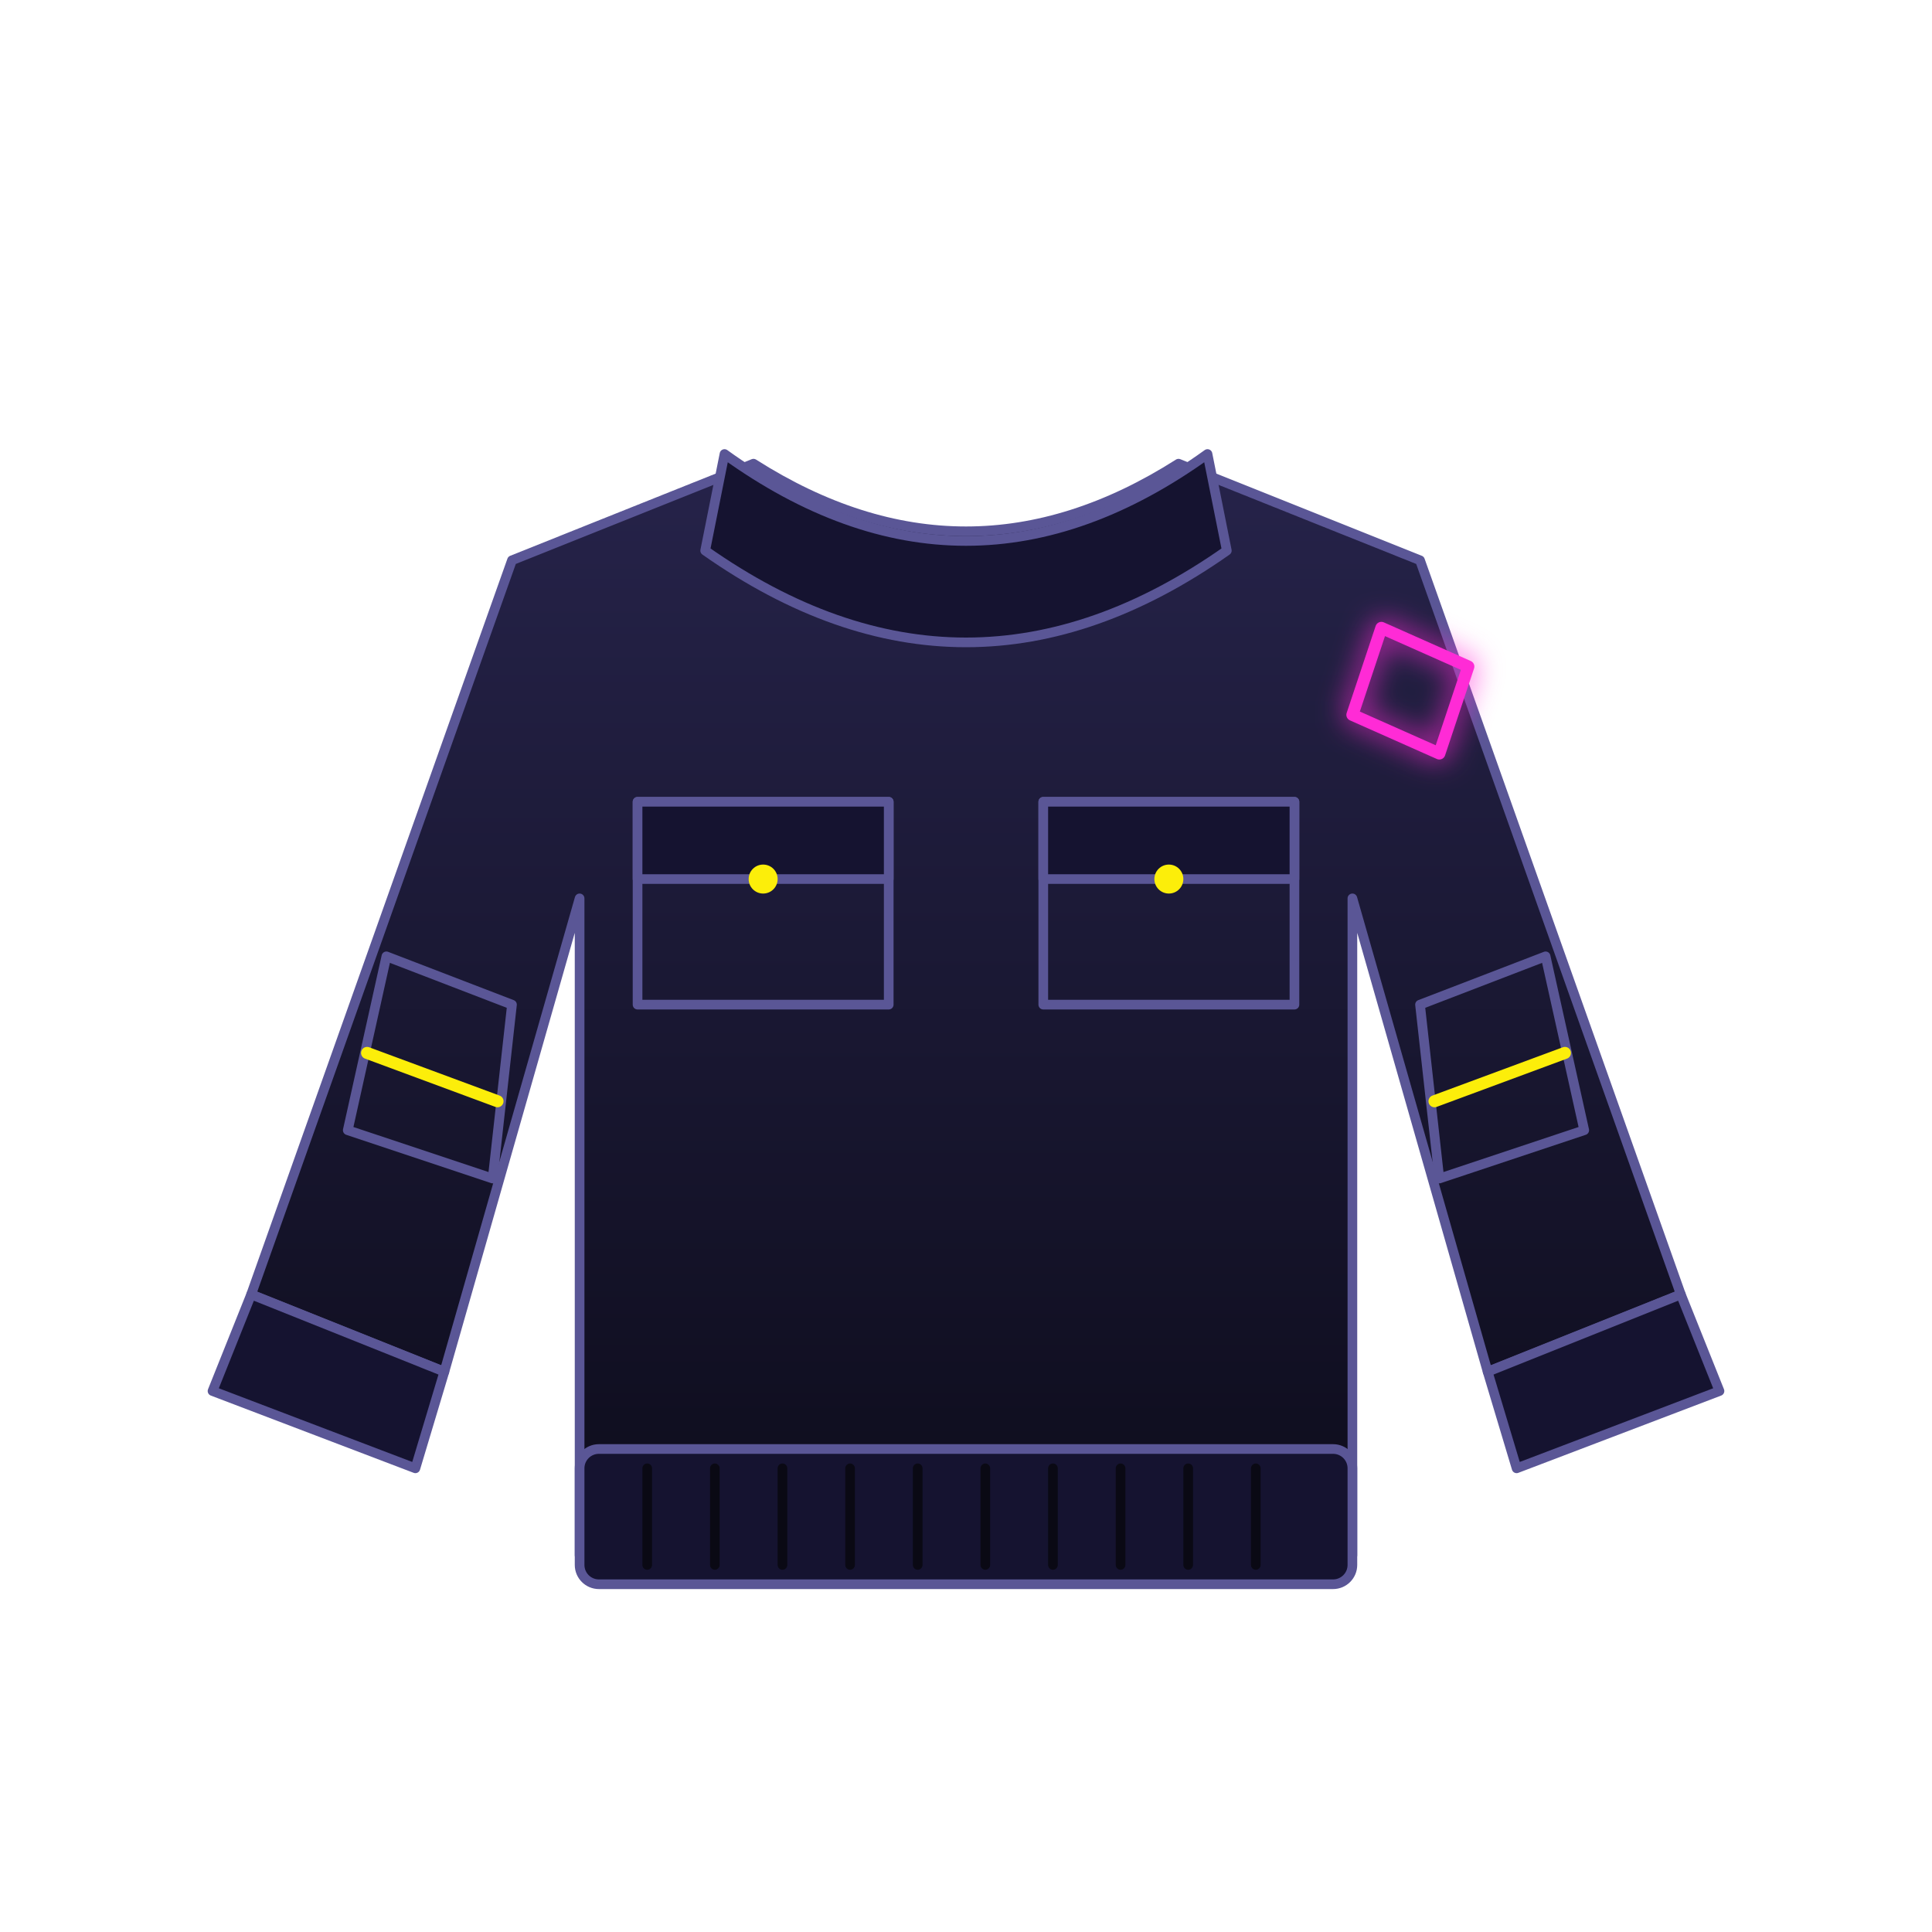
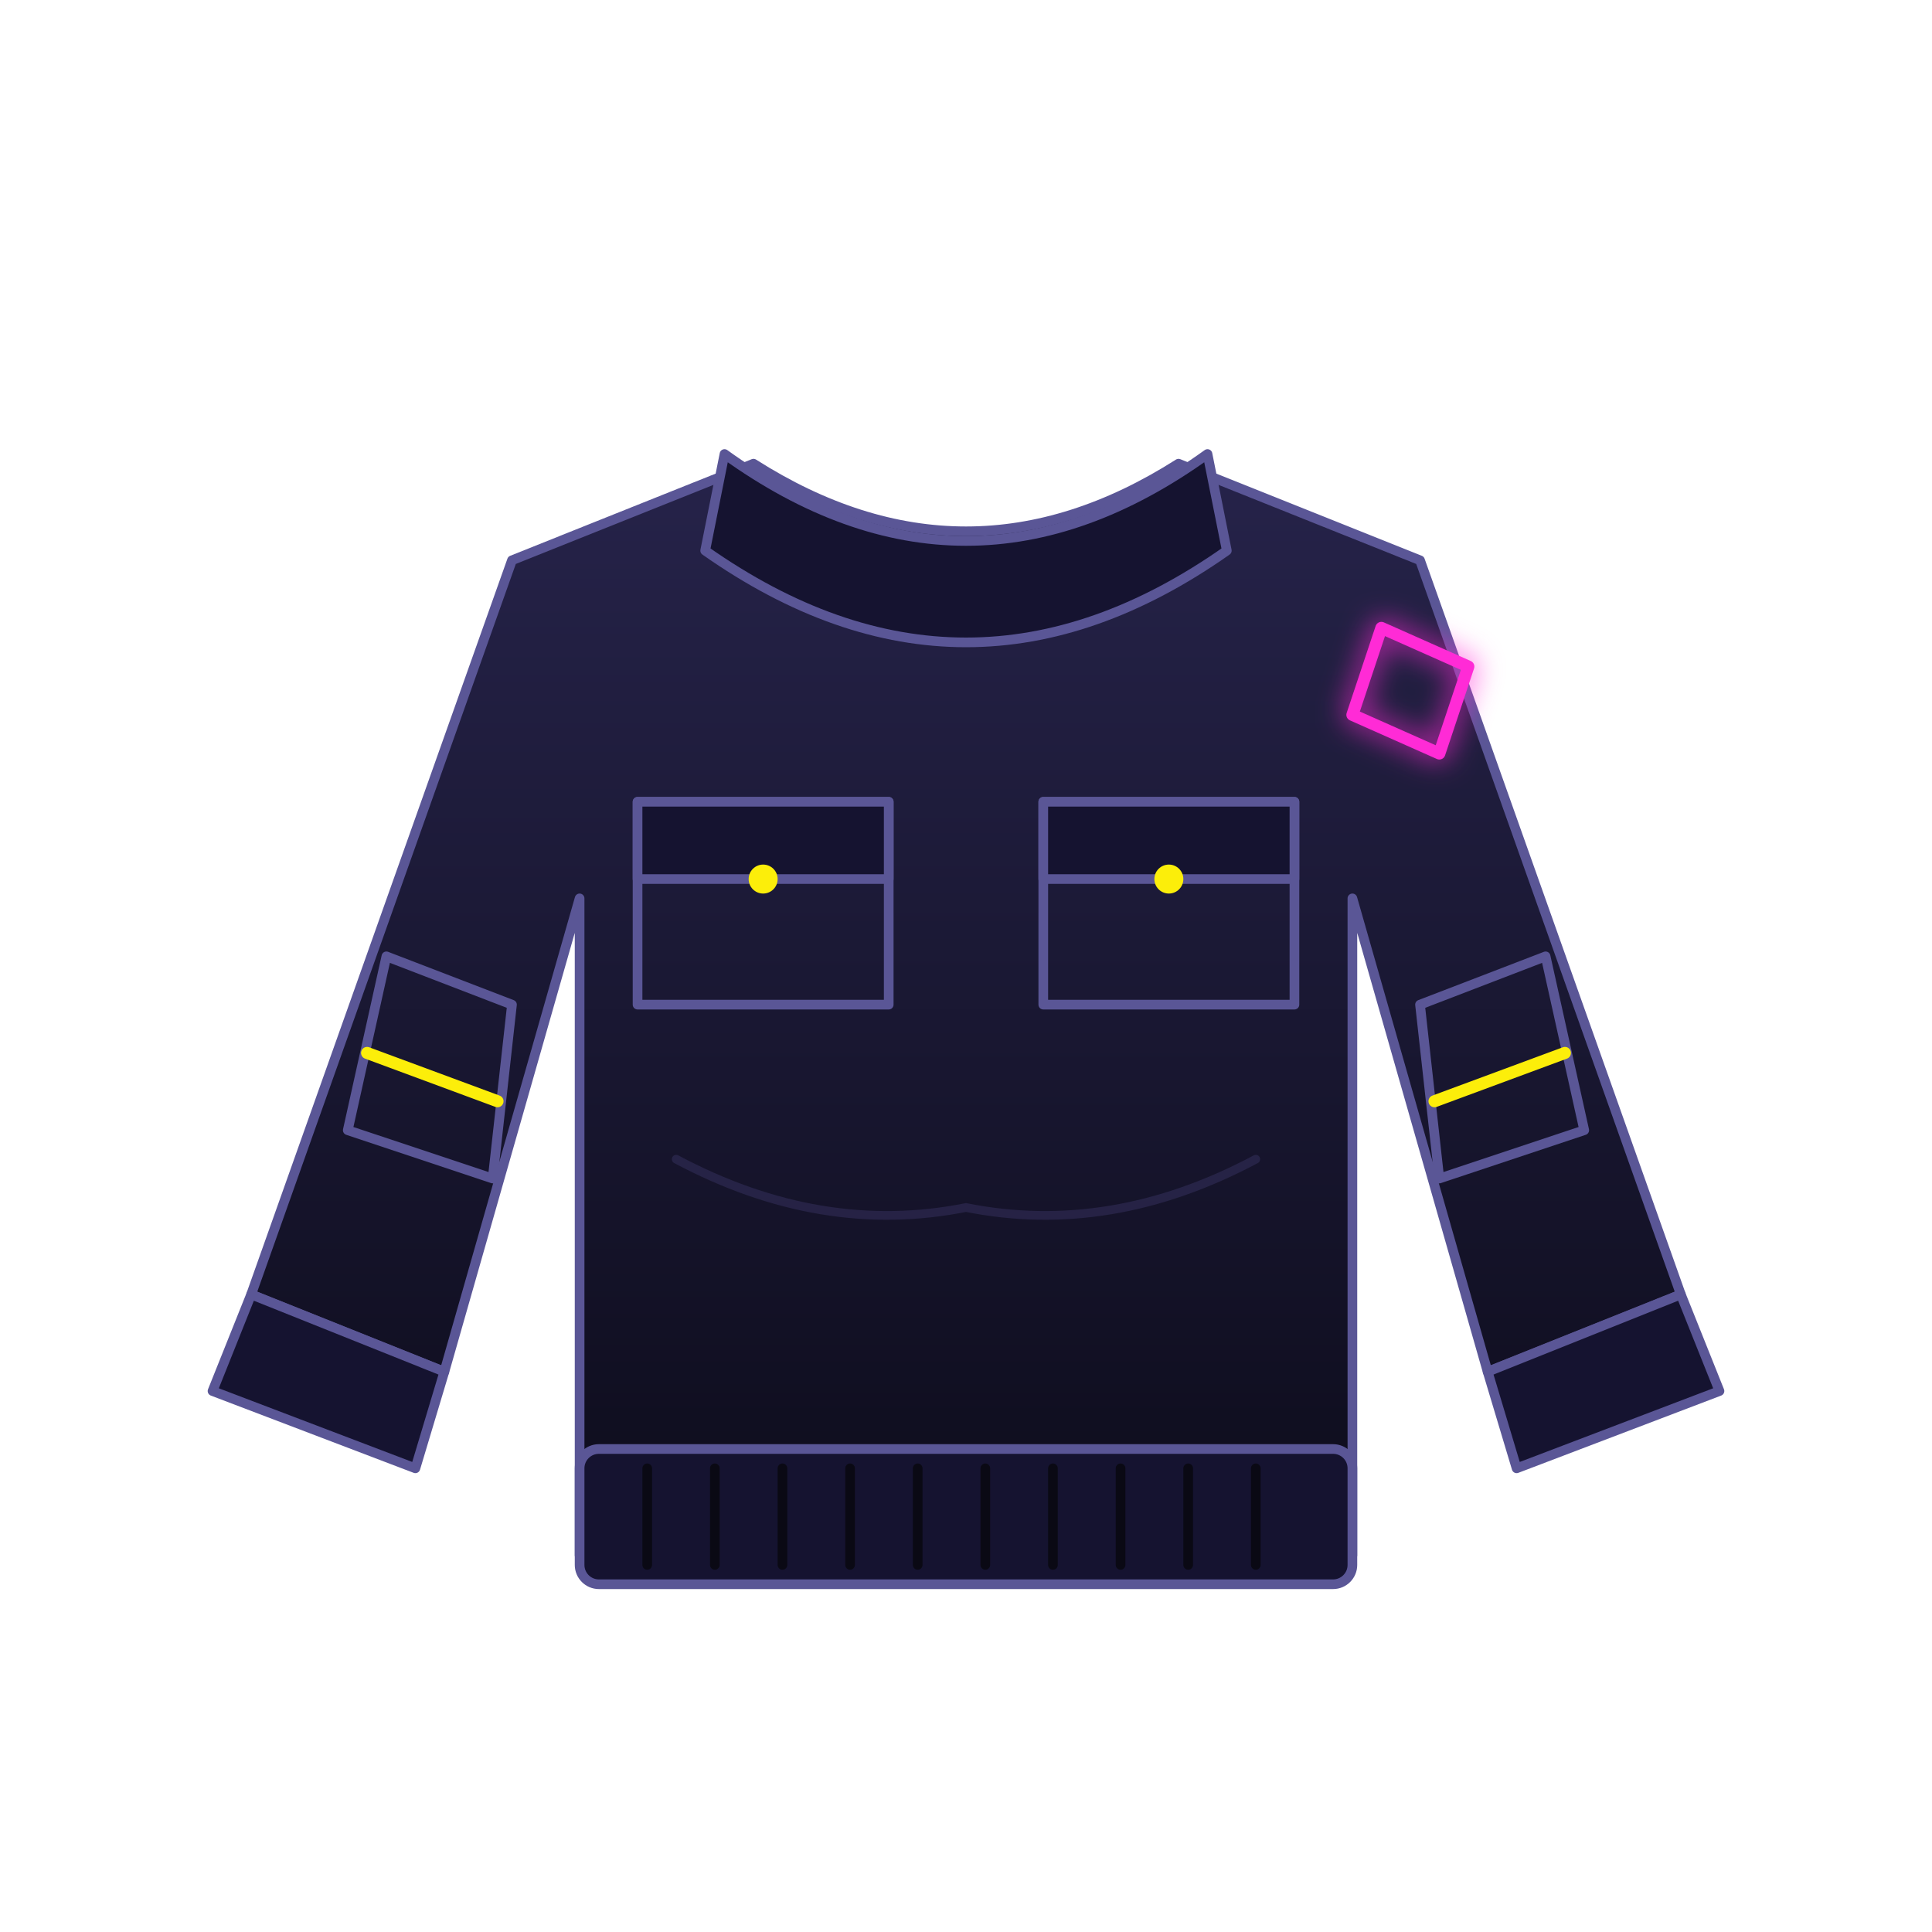
<svg xmlns="http://www.w3.org/2000/svg" viewBox="0 0 400 400" width="400" height="400">
  <defs>
    <linearGradient id="t" x1="0" y1="0" x2="0" y2="1">
      <stop offset="0" stop-color="#26234a" />
      <stop offset="1" stop-color="#0d0c1b" />
    </linearGradient>
    <filter id="n" x="-50%" y="-50%" width="200%" height="200%" color-interpolation-filters="sRGB">
      <feGaussianBlur stdDeviation="3" result="b" />
      <feMerge>
        <feMergeNode in="b" />
        <feMergeNode in="SourceGraphic" />
      </feMerge>
    </filter>
  </defs>
  <g stroke-linejoin="round" stroke-linecap="round" fill="none">
    <path d="M156 96L106 116L52 268L92 284L120 186V322H280V186L308 284L348 268L294 116L244 96Q200 124 156 96Z" fill="url(#t)" stroke="#5a5696" stroke-width="2" />
    <path d="M52 268L92 284L86 304L44 288Z" fill="#151330" stroke="#5a5696" stroke-width="2" />
    <path d="M348 268L308 284L314 304L356 288Z" fill="#151330" stroke="#5a5696" stroke-width="2" />
    <rect x="120" y="300" width="160" height="28" rx="4" fill="#151330" stroke="#5a5696" stroke-width="2" />
    <path d="M134 304V324M148 304V324M162 304V324M176 304V324M190 304V324M204 304V324M218 304V324M232 304V324M246 304V324M260 304V324" stroke="#0a0914" stroke-width="2" />
    <path d="M150 94Q200 130 250 94L254 114Q200 152 146 114Z" fill="#151330" stroke="#5a5696" stroke-width="2" />
    <path d="M200 138V300" stroke="#fcee0a" stroke-width="3" filter="url(#n)" />
    <path d="M132 166H184V208H132Z M216 166H268V208H216Z" stroke="#5a5696" stroke-width="2" />
    <path d="M132 166H184V182H132Z M216 166H268V182H216Z" fill="#151330" stroke="#5a5696" stroke-width="2" />
    <circle cx="158" cy="182" r="3" fill="#fcee0a" stroke="none" />
    <circle cx="242" cy="182" r="3" fill="#fcee0a" stroke="none" />
    <path d="M80 198L106 208L102 244L72 234Z M320 198L294 208L298 244L328 234Z" stroke="#5a5696" stroke-width="2" />
    <path d="M76 218L103 228M324 218L297 228" stroke="#fcee0a" stroke-width="2.5" />
    <path d="M286 130L304 138L298 156L280 148Z" stroke="#ff2bd6" stroke-width="2.5" filter="url(#n)" />
+     <path d="M140 240Q170 256 200 250Q230 256 260 240" stroke="#3a3768" stroke-width="1.8" stroke-opacity=".45" />
  </g>
</svg>
